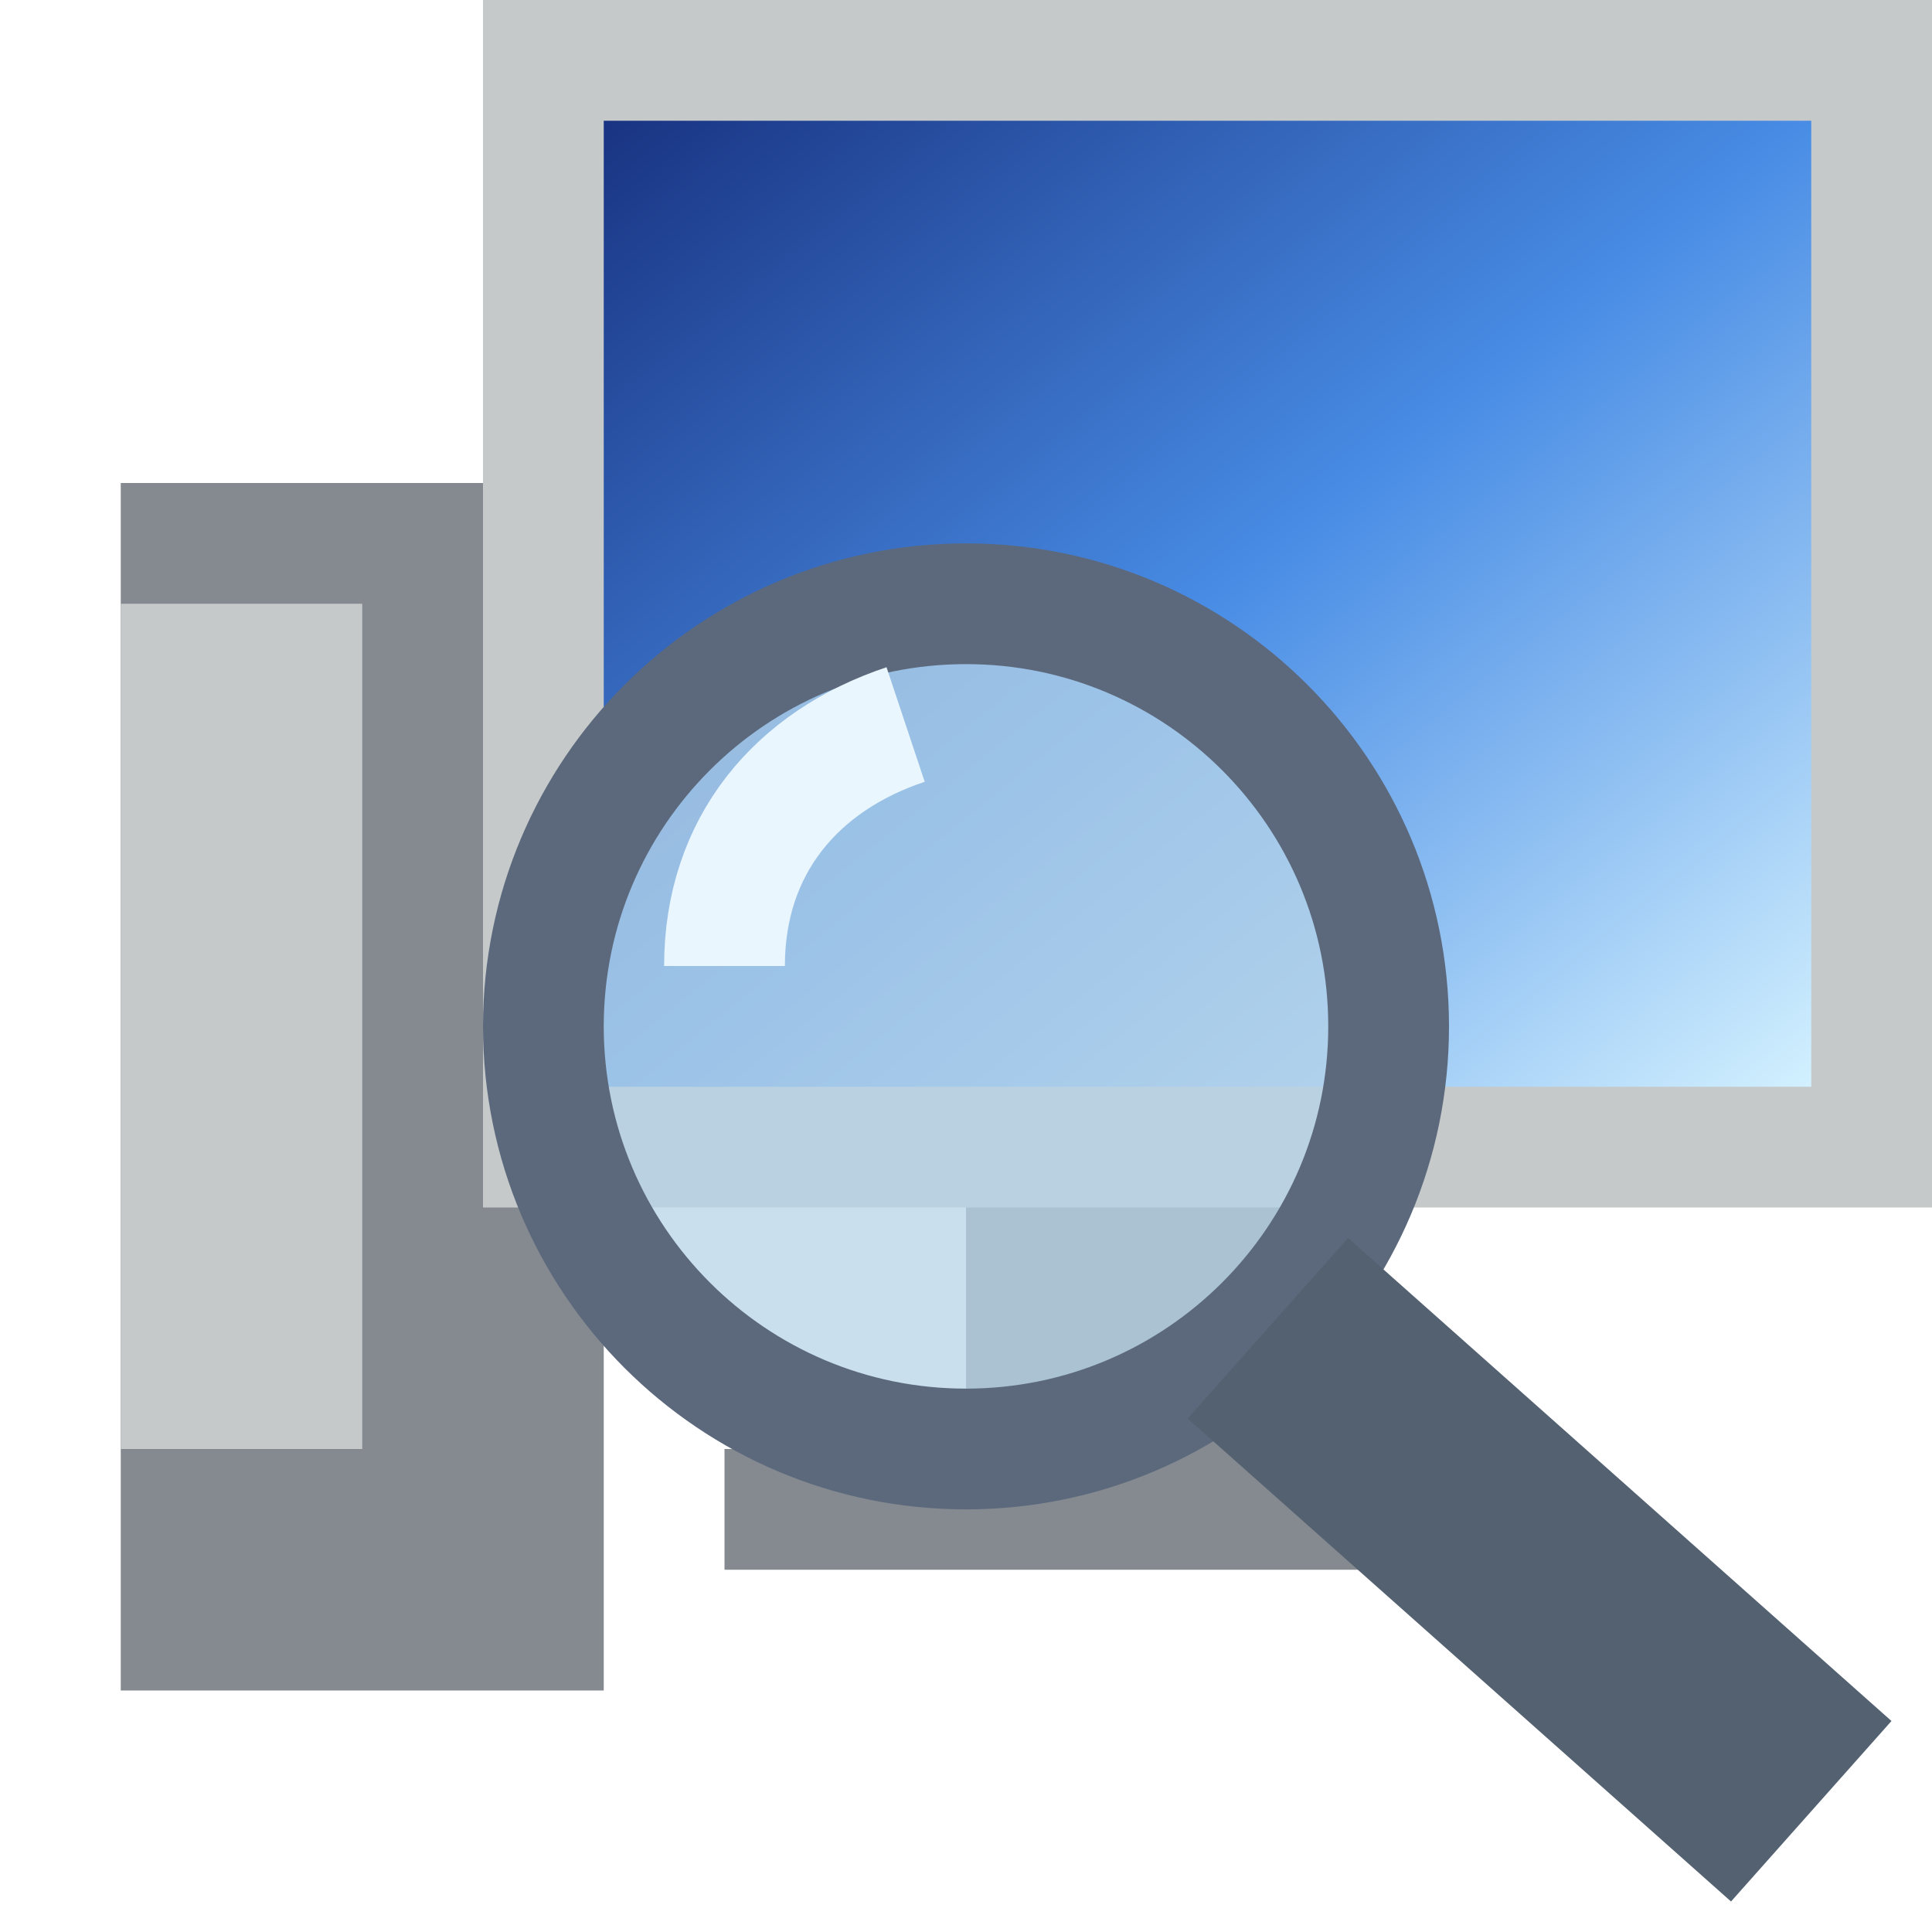
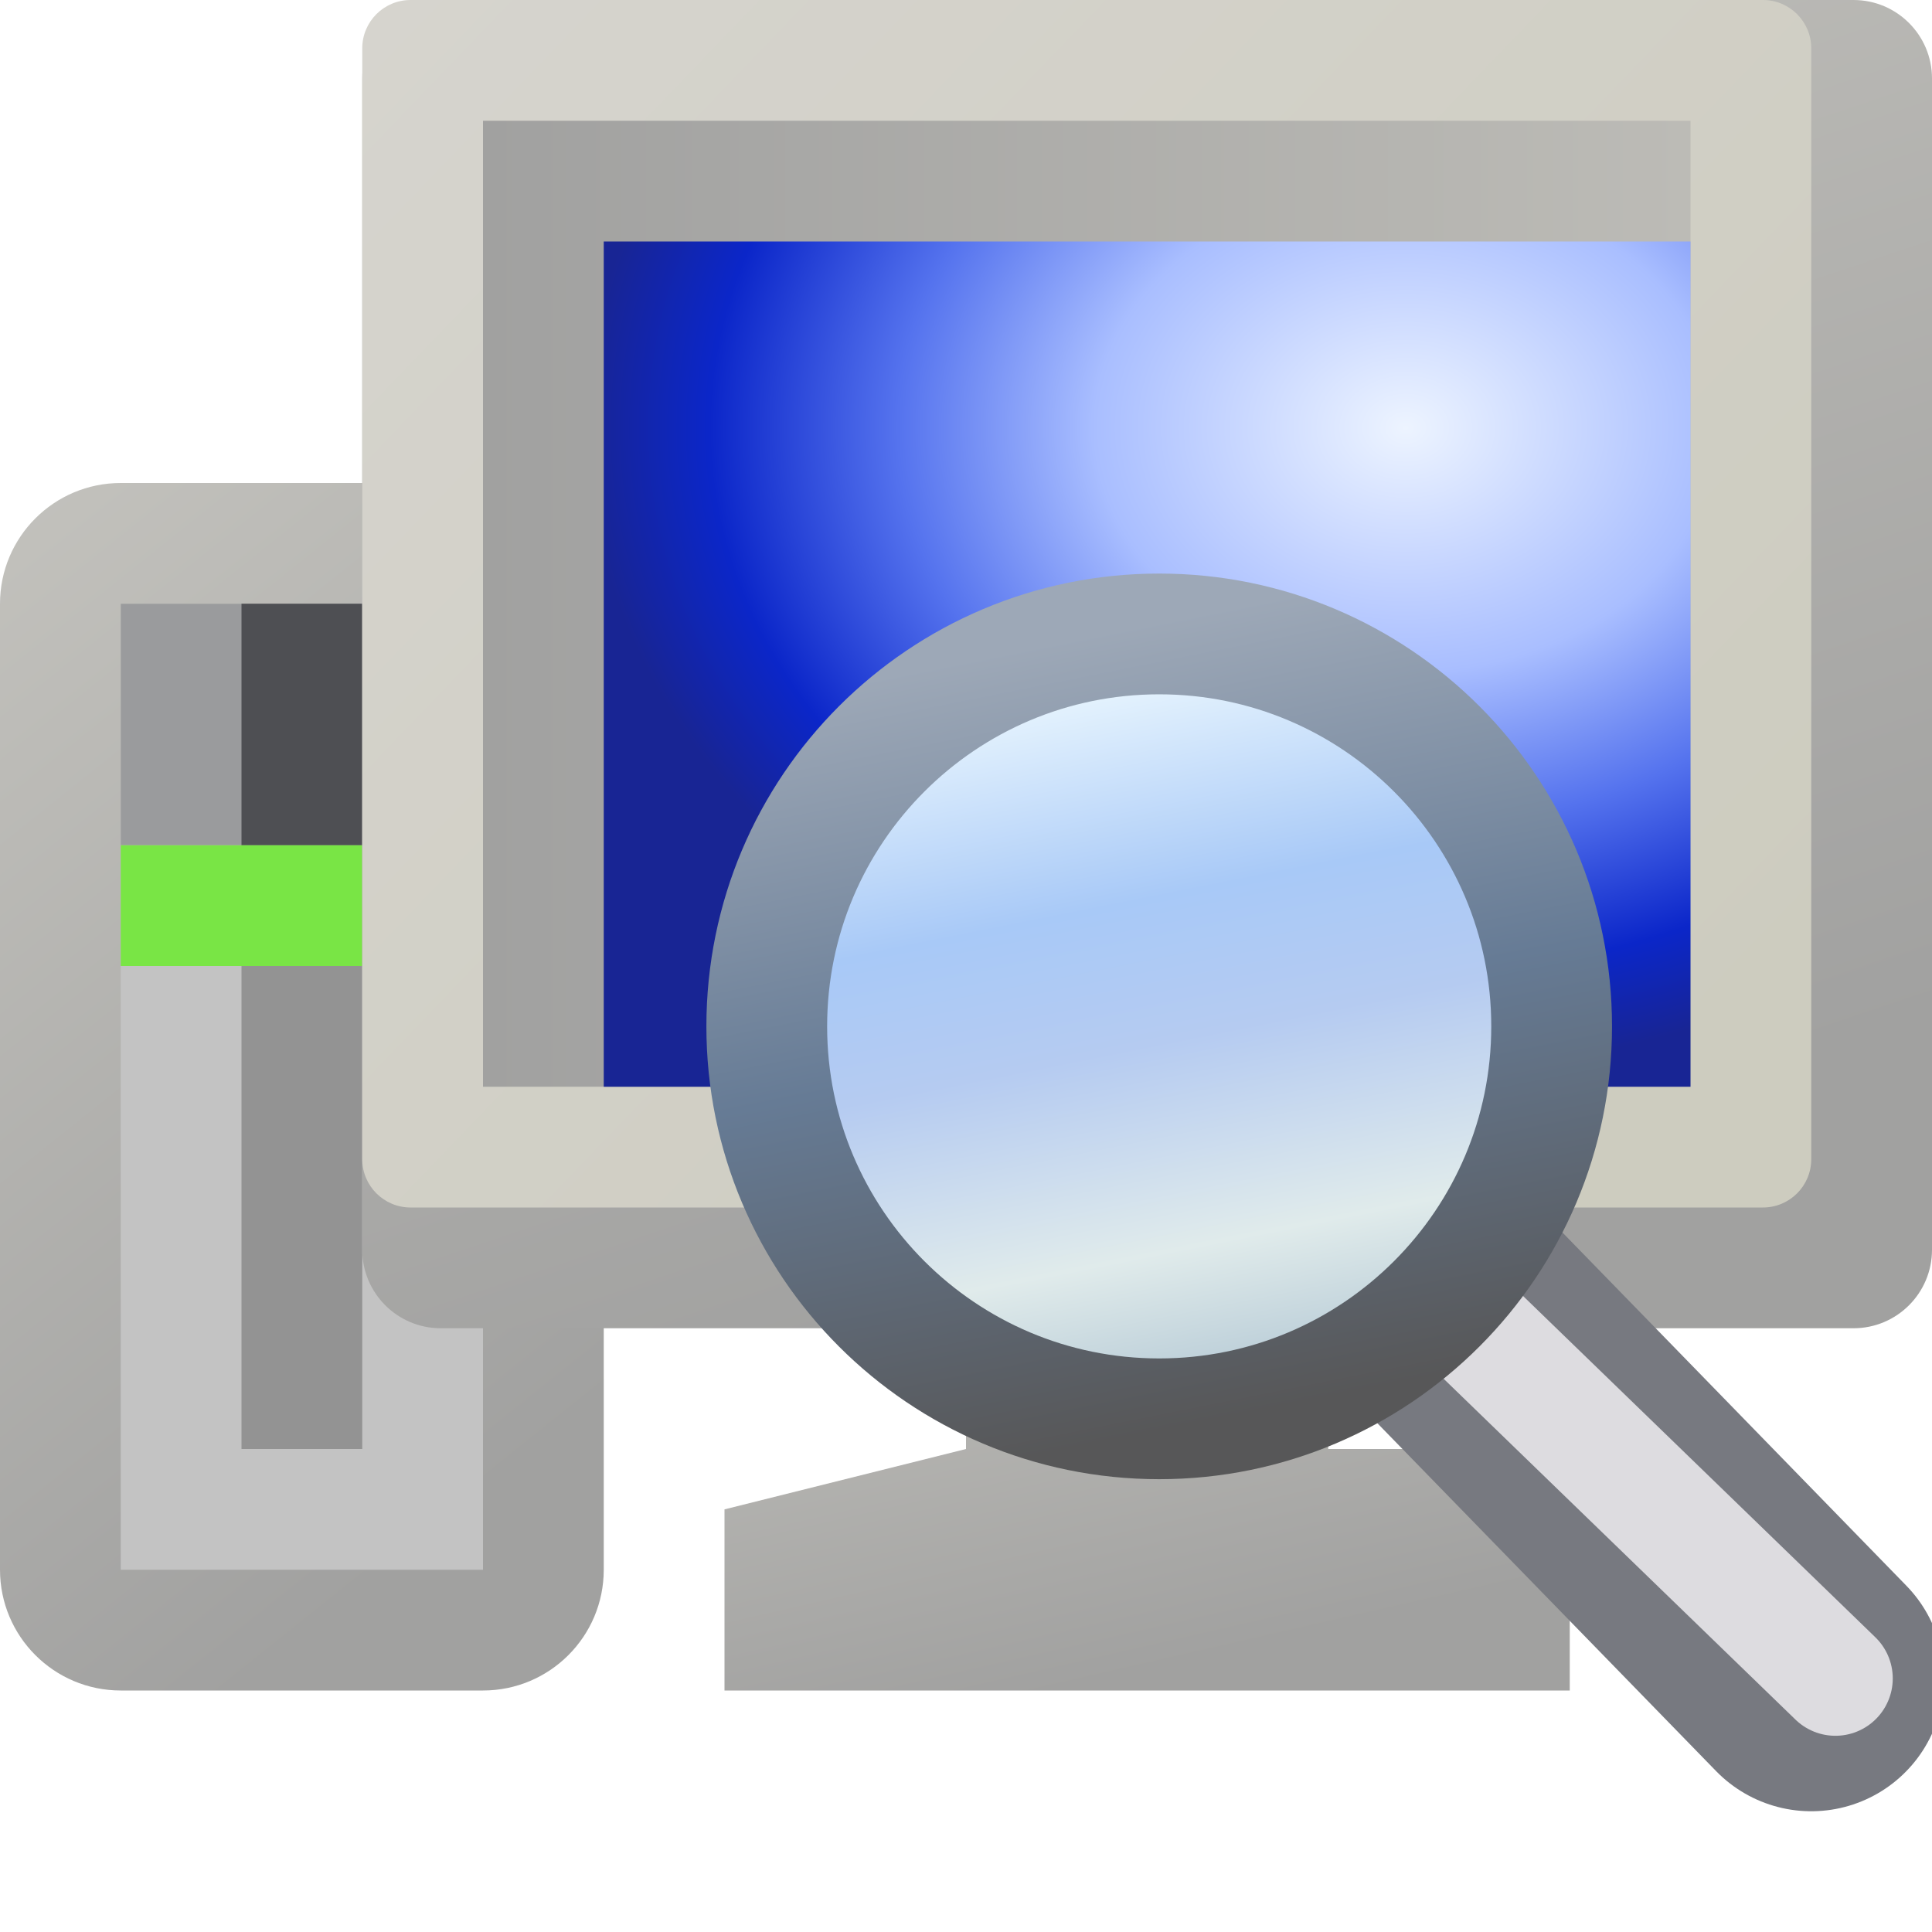
<svg xmlns="http://www.w3.org/2000/svg" width="16" height="16" viewBox="0 0 16 16">
  <defs>
-     <linearGradient id="screen" x2="1" y2="1">
-       <stop stop-color="#193382" />
-       <stop offset=".5" stop-color="#488ce5" />
-       <stop offset="1" stop-color="#d3f1ff" />
+     <linearGradient id="case" x2="1" y2=".8">
+       <stop stop-color="#d6d4ce" />
+       <stop offset="1" stop-color="#cdccbf" />
+     </linearGradient>
+     <linearGradient id="shadow" x2=".4" y2="1">
+       <stop stop-color="#c3c2bd" />
+       <stop offset="1" stop-color="#a1a1a0" />
+     </linearGradient>
+     <linearGradient id="rim">
+       <stop stop-color="#a1a1a0" />
+       <stop offset="1" stop-color="#bcbbb6" />
+     </linearGradient>
+     <radialGradient id="display" cx=".74" cy=".22" r=".76">
+       <stop stop-color="#edf4ff" />
+       <stop offset=".38" stop-color="#a9beff" />
+       <stop offset=".62" stop-color="#5573ee" />
+       <stop offset=".85" stop-color="#0b26c9" />
+       <stop offset="1" stop-color="#182594" />
+     </radialGradient>
+     <linearGradient id="glass" x1=".4" x2=".6" y2="1">
+       <stop stop-color="#f5feff" />
+       <stop offset=".34" stop-color="#a8c9f7" />
+       <stop offset=".52" stop-color="#b5cbf1" />
+       <stop offset=".78" stop-color="#e0ebeb" />
+       <stop offset="1" stop-color="#adc3d1" />
+     </linearGradient>
+     <linearGradient id="lens" x1=".4" x2=".6" y2="1">
+       <stop stop-color="#9da8b7" />
+       <stop offset=".5" stop-color="#667b95" />
+       <stop offset="1" stop-color="#575758" />
    </linearGradient>
  </defs>
-   <path fill="#858a90" d="M1 4h4v10H1zm7 5h3v3h2v1H6v-1h2z" />
-   <path fill="#c5c9ca" d="M1 5h2v7H1zM4 0h12v10H4z" />
-   <path fill="url(#screen)" d="M5 1h10v8H5z" />
-   <circle cx="8" cy="8.5" r="3.5" stroke="#5c697c" fill="#b6d4e8" fill-opacity=".75" />
-   <path stroke="#546171" stroke-width="2" d="m10.5 11 4.5 4" />
-   <path stroke="#e9f6fe" d="M6 8c0-1 .6-1.7 1.5-2" />
+   <rect y="4" width="5" height="10" rx="1" fill="url(#shadow)" />
+   <rect x="1" y="5" width="3" height="8" fill="#c3c3c3" />
+   <rect x="2" y="5" width="1" height="7" fill="#939393" />
+   <path d="M1 5h2v2H1z" fill="#9a9b9d" />
+   <path d="M2 5h1v2H2z" fill="#4e4f53" />
+   <path d="M1 7h2v1H1z" fill="#79e545" />
+   <path d="M8 10h3v2h2v2H6v-1.5l2-.5z" fill="url(#shadow)" />
+   <rect x="3" width="13" height="11" rx=".65" fill="url(#shadow)" />
+   <rect x="3" width="12" height="10" rx=".4" fill="url(#case)" />
+   <rect x="4" y="1" width="10" height="8" fill="url(#rim)" />
+   <rect x="5" y="2" width="9" height="7" fill="url(#display)" />
+   <path d="m11.3 10.1 3.7 3.8" stroke="#777980" stroke-width="2.2" stroke-linecap="round" />
+   <path d="m12 10.8 3.2 3.1" stroke="#dddce0" stroke-width=".95" stroke-linecap="round" />
+   <circle cx="9.6" cy="8.5" r="3.25" fill="url(#glass)" stroke="url(#lens)" stroke-width="1" />
</svg>
